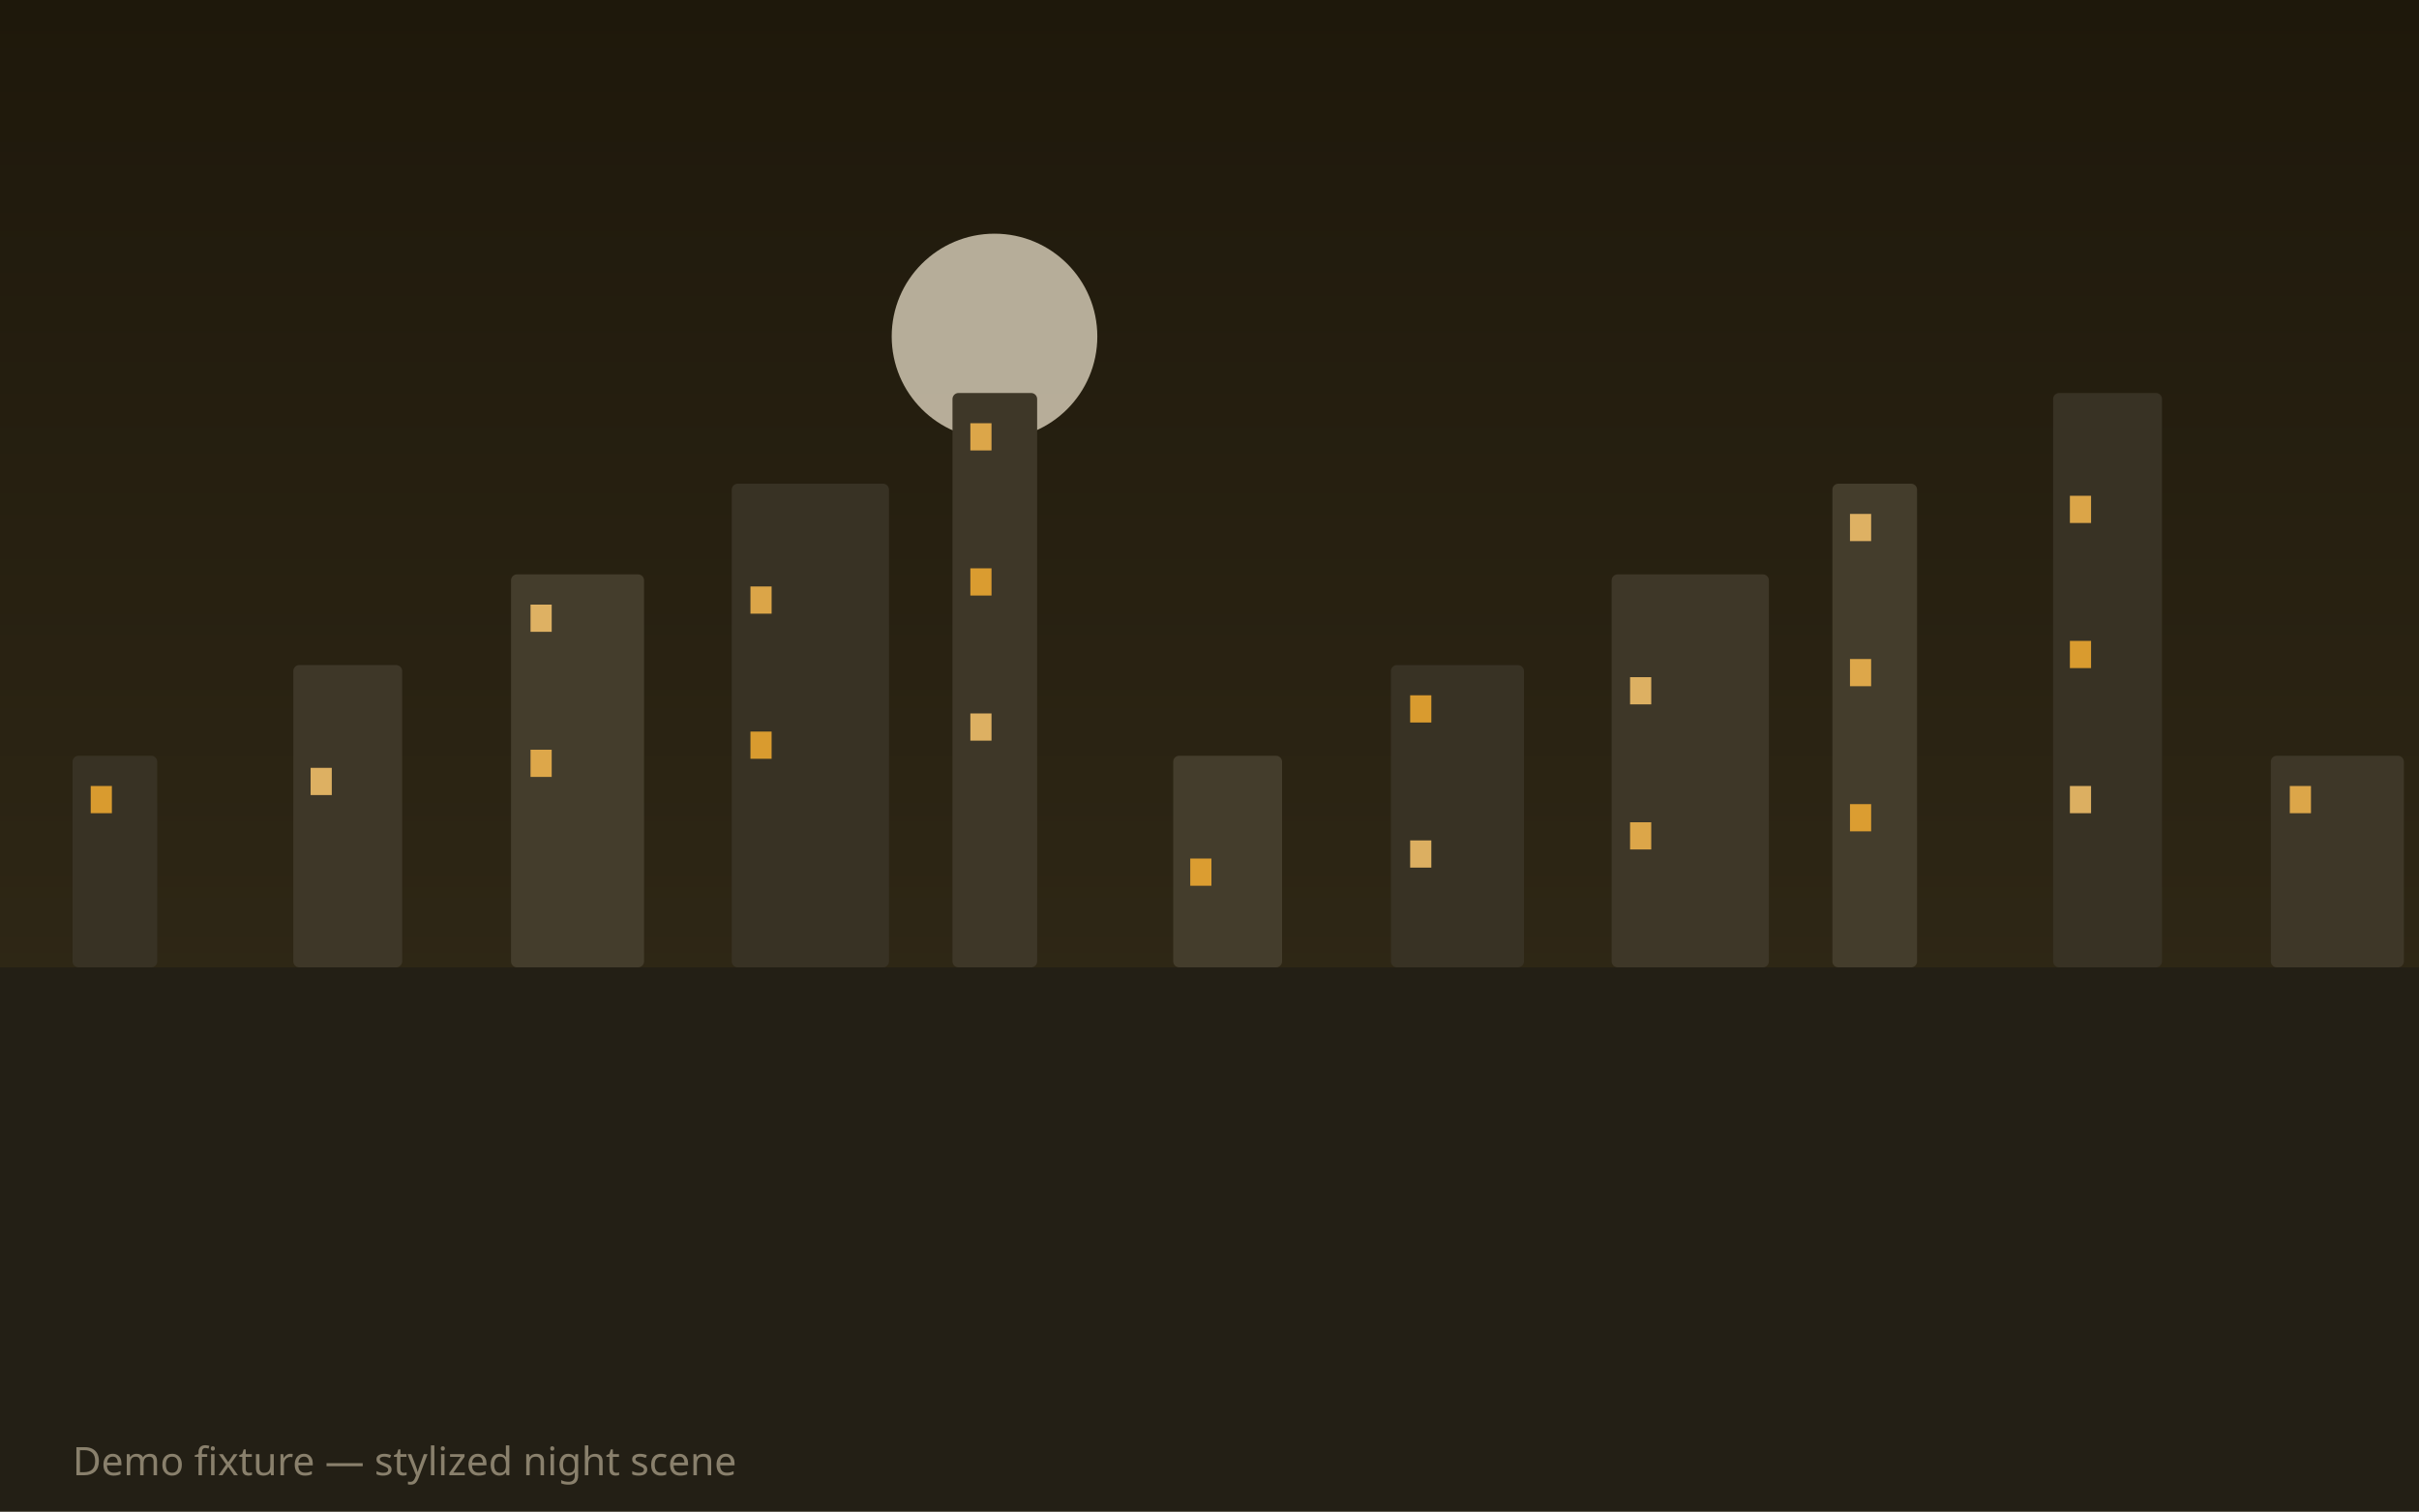
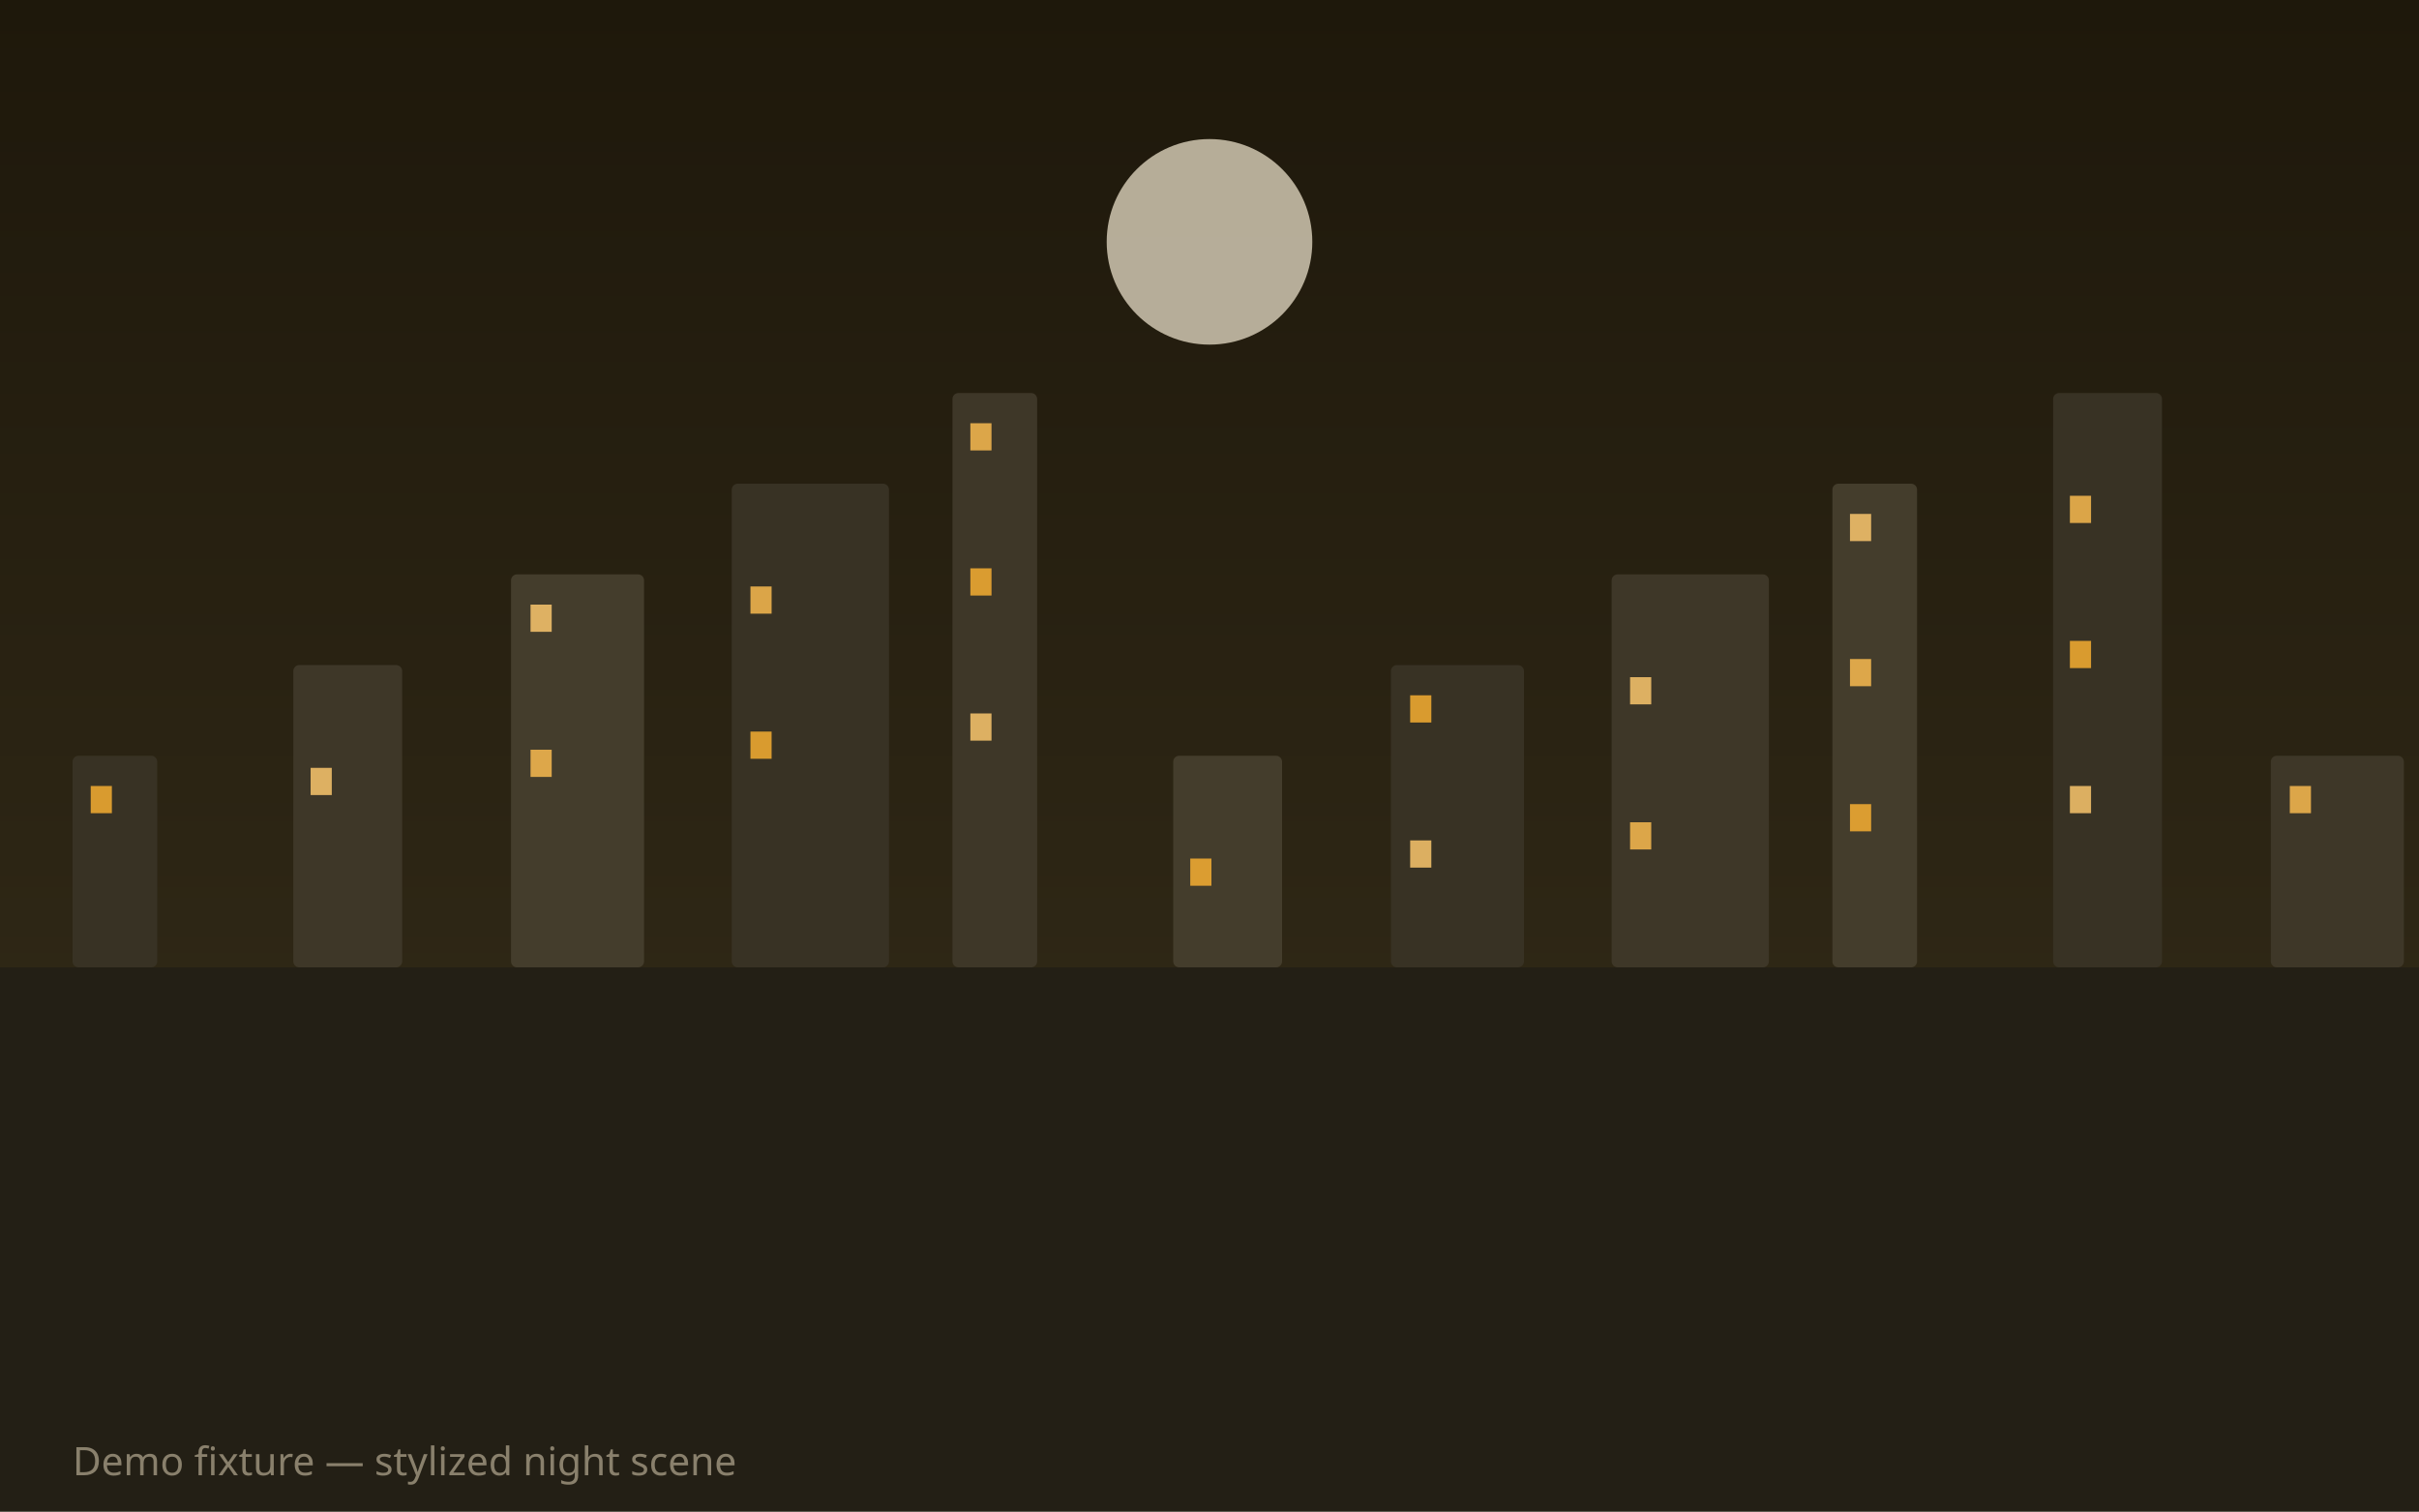
<svg xmlns="http://www.w3.org/2000/svg" width="800" height="500" viewBox="0 0 800 500" role="img" aria-label="Demo night scene">
  <defs>
    <linearGradient id="sky-aad-03" x1="0" y1="0" x2="0" y2="1">
      <stop offset="0%" stop-color="hsl(42, 45%, 8%)" />
      <stop offset="100%" stop-color="hsl(42, 35%, 16%)" />
    </linearGradient>
  </defs>
  <rect width="800" height="500" fill="url(#sky-aad-03)" />
-   <circle cx="328.9" cy="111.3" r="34" fill="hsl(42, 28%, 78%)" opacity="0.82" />
+   <circle cx="400.0" cy="80.0" r="34" fill="hsl(42, 28%, 78%)" opacity="0.82" />
  <rect y="360" width="800" height="55" fill="hsl(42, 35%, 14%)" opacity="0.9" />
  <ellipse cx="80" cy="387.5" rx="40" ry="6" fill="hsl(42, 25%, 22%)" opacity="0.35" />
  <ellipse cx="175" cy="387.5" rx="40" ry="6" fill="hsl(42, 25%, 22%)" opacity="0.35" />
  <ellipse cx="270" cy="387.5" rx="40" ry="6" fill="hsl(42, 25%, 22%)" opacity="0.35" />
  <ellipse cx="365" cy="387.5" rx="40" ry="6" fill="hsl(42, 25%, 22%)" opacity="0.35" />
  <ellipse cx="460" cy="387.5" rx="40" ry="6" fill="hsl(42, 25%, 22%)" opacity="0.35" />
  <ellipse cx="555" cy="387.5" rx="40" ry="6" fill="hsl(42, 25%, 22%)" opacity="0.35" />
  <ellipse cx="650" cy="387.5" rx="40" ry="6" fill="hsl(42, 25%, 22%)" opacity="0.35" />
  <ellipse cx="745" cy="387.5" rx="40" ry="6" fill="hsl(42, 25%, 22%)" opacity="0.35" />
  <rect y="320" width="800" height="180" fill="hsl(42, 25%, 11%)" />
  <rect x="24" y="250" width="28" height="70" fill="hsl(42, 22%, 18%)" rx="2" />
  <rect x="30" y="260" width="7" height="9" fill="hsl(38, 92%, 58%)" opacity="0.85" />
  <rect x="97" y="220" width="36" height="100" fill="hsl(42, 22%, 20%)" rx="2" />
  <rect x="102.727" y="254" width="7" height="9" fill="hsl(38, 92%, 70%)" opacity="0.85" />
  <rect x="169" y="190" width="44" height="130" fill="hsl(42, 22%, 22%)" rx="2" />
  <rect x="175.455" y="200" width="7" height="9" fill="hsl(38, 92%, 70%)" opacity="0.85" />
  <rect x="175.455" y="248" width="7" height="9" fill="hsl(38, 92%, 64%)" opacity="0.85" />
  <rect x="242" y="160" width="52" height="160" fill="hsl(42, 22%, 18%)" rx="2" />
  <rect x="248.182" y="194" width="7" height="9" fill="hsl(38, 92%, 64%)" opacity="0.85" />
  <rect x="248.182" y="242" width="7" height="9" fill="hsl(38, 92%, 58%)" opacity="0.85" />
  <rect x="315" y="130" width="28" height="190" fill="hsl(42, 22%, 20%)" rx="2" />
  <rect x="320.909" y="140" width="7" height="9" fill="hsl(38, 92%, 64%)" opacity="0.85" />
  <rect x="320.909" y="188" width="7" height="9" fill="hsl(38, 92%, 58%)" opacity="0.85" />
  <rect x="320.909" y="236" width="7" height="9" fill="hsl(38, 92%, 70%)" opacity="0.85" />
  <rect x="388" y="250" width="36" height="70" fill="hsl(42, 22%, 22%)" rx="2" />
  <rect x="393.636" y="284" width="7" height="9" fill="hsl(38, 92%, 58%)" opacity="0.85" />
  <rect x="460" y="220" width="44" height="100" fill="hsl(42, 22%, 18%)" rx="2" />
  <rect x="466.364" y="230" width="7" height="9" fill="hsl(38, 92%, 58%)" opacity="0.85" />
  <rect x="466.364" y="278" width="7" height="9" fill="hsl(38, 92%, 70%)" opacity="0.85" />
  <rect x="533" y="190" width="52" height="130" fill="hsl(42, 22%, 20%)" rx="2" />
  <rect x="539.091" y="224" width="7" height="9" fill="hsl(38, 92%, 70%)" opacity="0.85" />
  <rect x="539.091" y="272" width="7" height="9" fill="hsl(38, 92%, 64%)" opacity="0.85" />
  <rect x="606" y="160" width="28" height="160" fill="hsl(42, 22%, 22%)" rx="2" />
  <rect x="611.818" y="170" width="7" height="9" fill="hsl(38, 92%, 70%)" opacity="0.85" />
  <rect x="611.818" y="218" width="7" height="9" fill="hsl(38, 92%, 64%)" opacity="0.85" />
  <rect x="611.818" y="266" width="7" height="9" fill="hsl(38, 92%, 58%)" opacity="0.85" />
  <rect x="679" y="130" width="36" height="190" fill="hsl(42, 22%, 18%)" rx="2" />
  <rect x="684.545" y="164" width="7" height="9" fill="hsl(38, 92%, 64%)" opacity="0.85" />
  <rect x="684.545" y="212" width="7" height="9" fill="hsl(38, 92%, 58%)" opacity="0.85" />
  <rect x="684.545" y="260" width="7" height="9" fill="hsl(38, 92%, 70%)" opacity="0.85" />
  <rect x="751" y="250" width="44" height="70" fill="hsl(42, 22%, 20%)" rx="2" />
  <rect x="757.273" y="260" width="7" height="9" fill="hsl(38, 92%, 64%)" opacity="0.85" />
  <text x="24" y="488" fill="hsl(42, 12%, 48%)" font-family="system-ui,sans-serif" font-size="13">Demo fixture — stylized night scene</text>
</svg>
